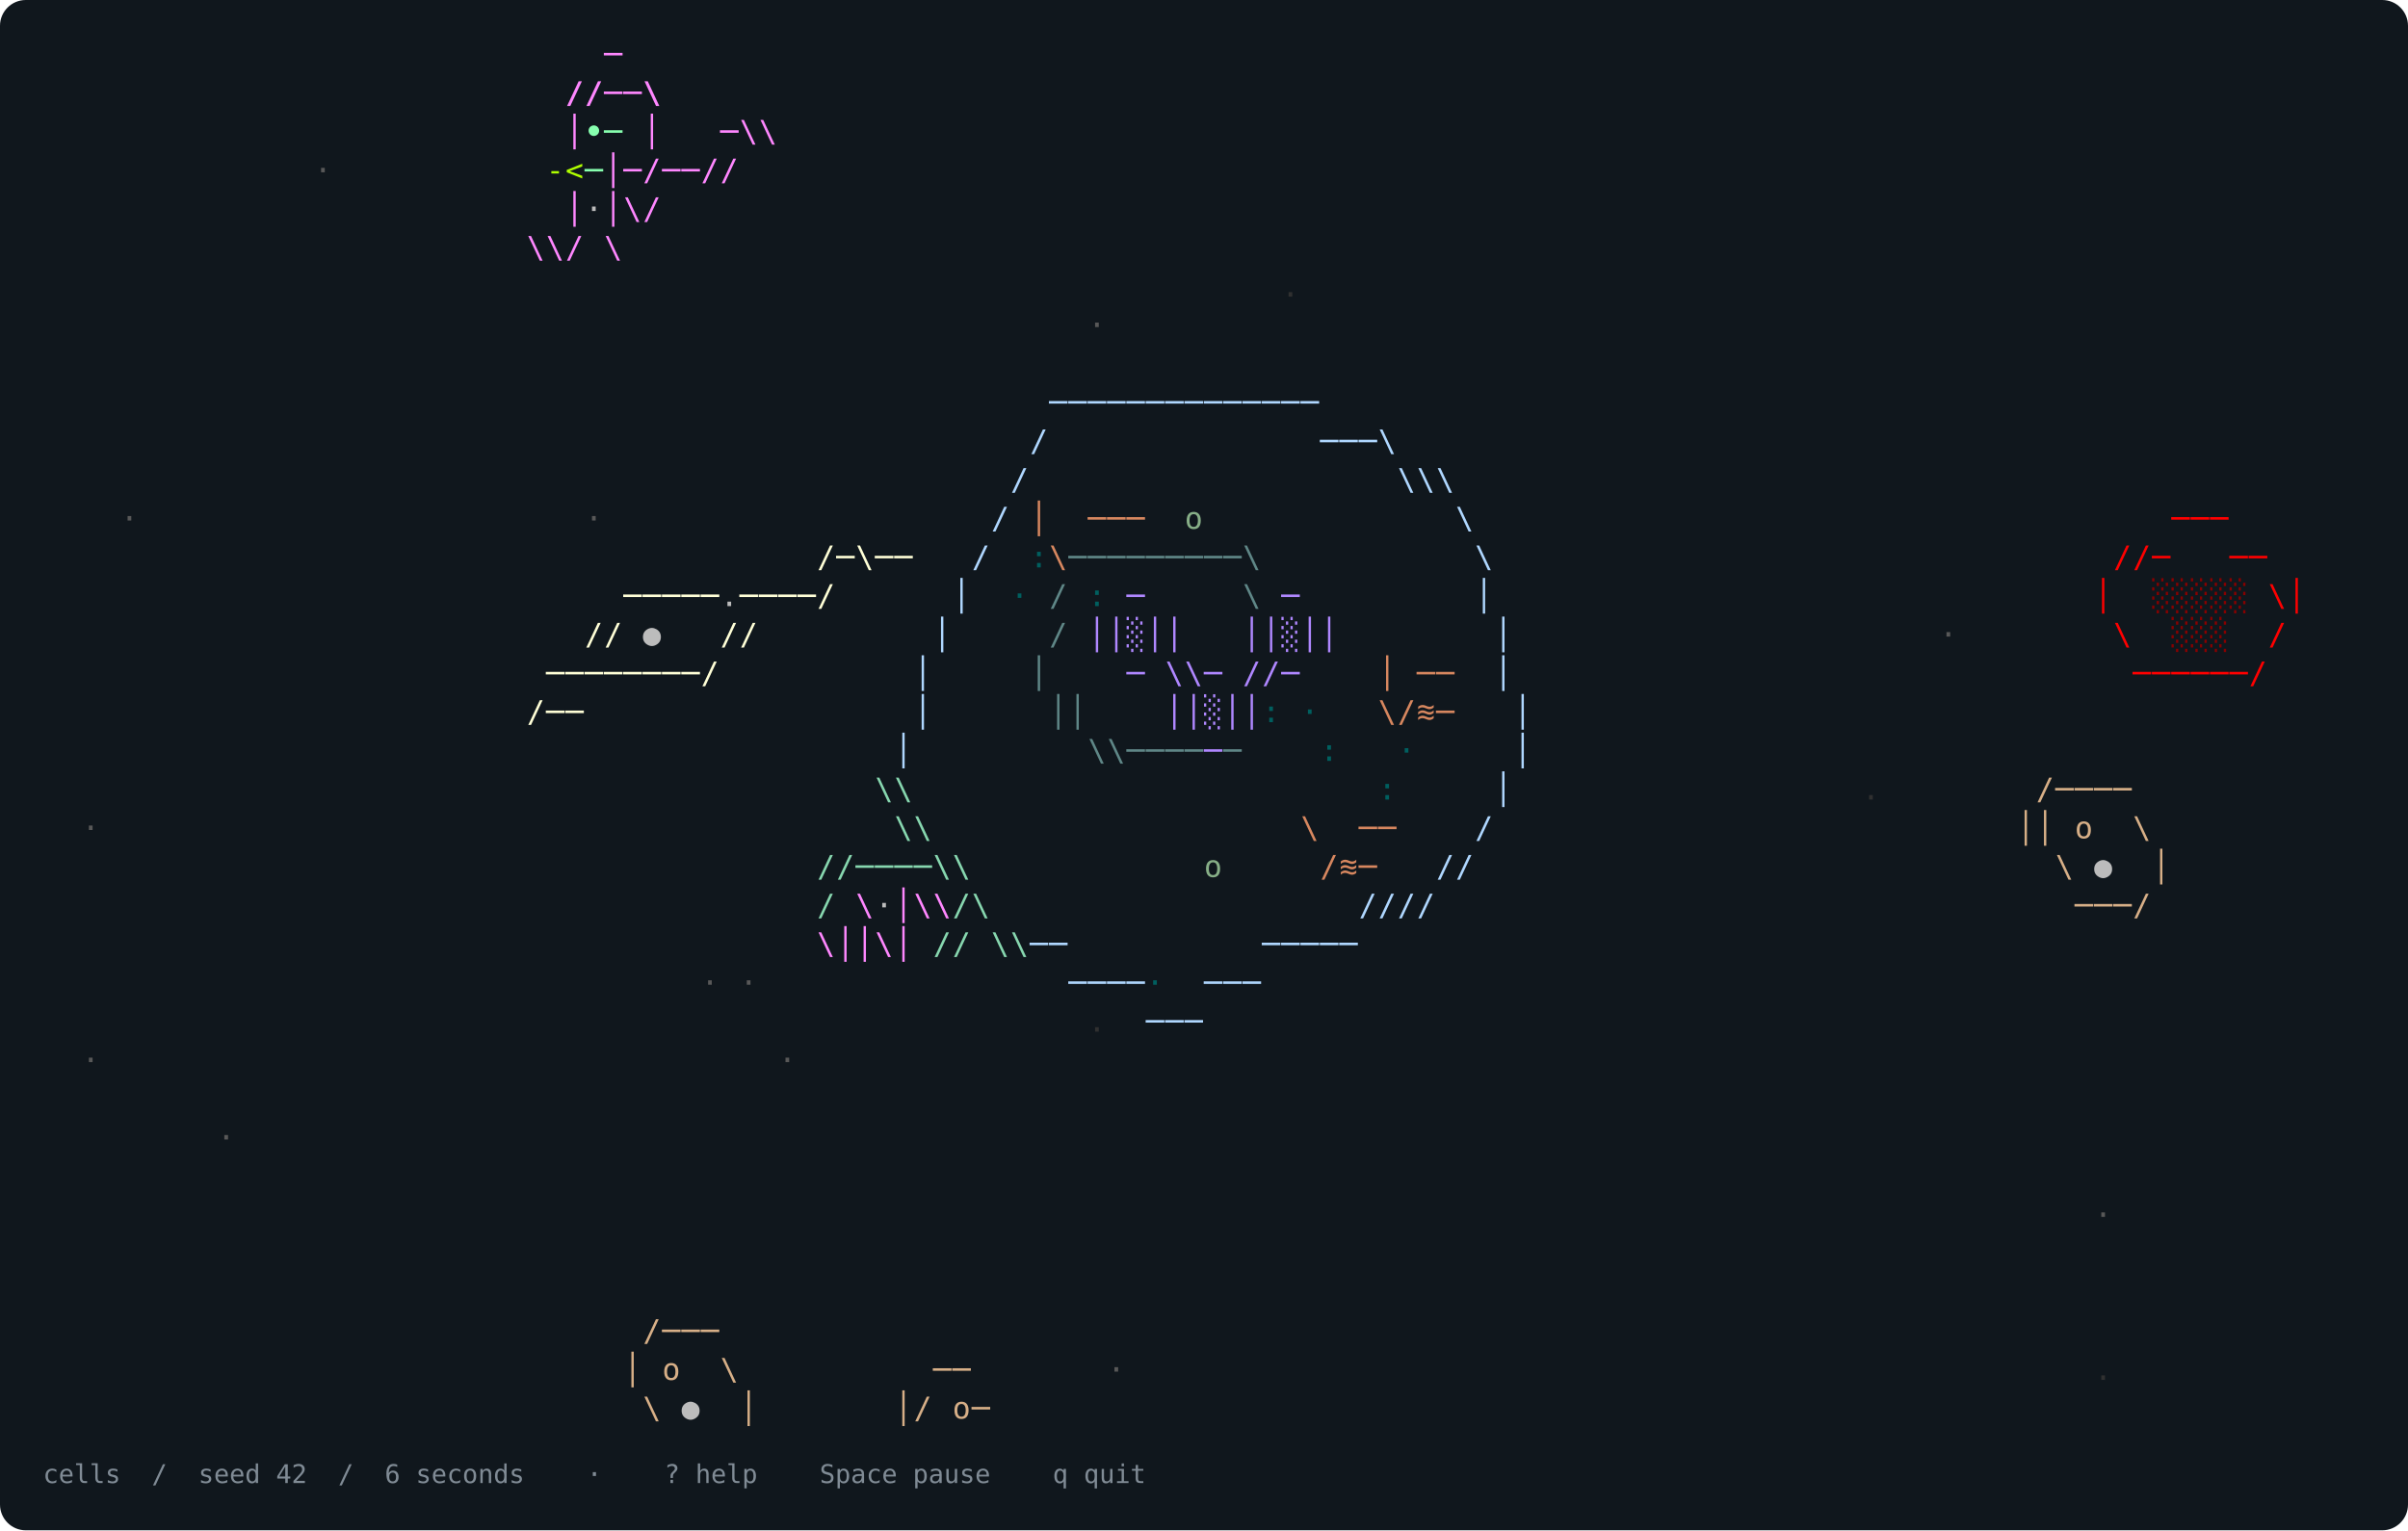
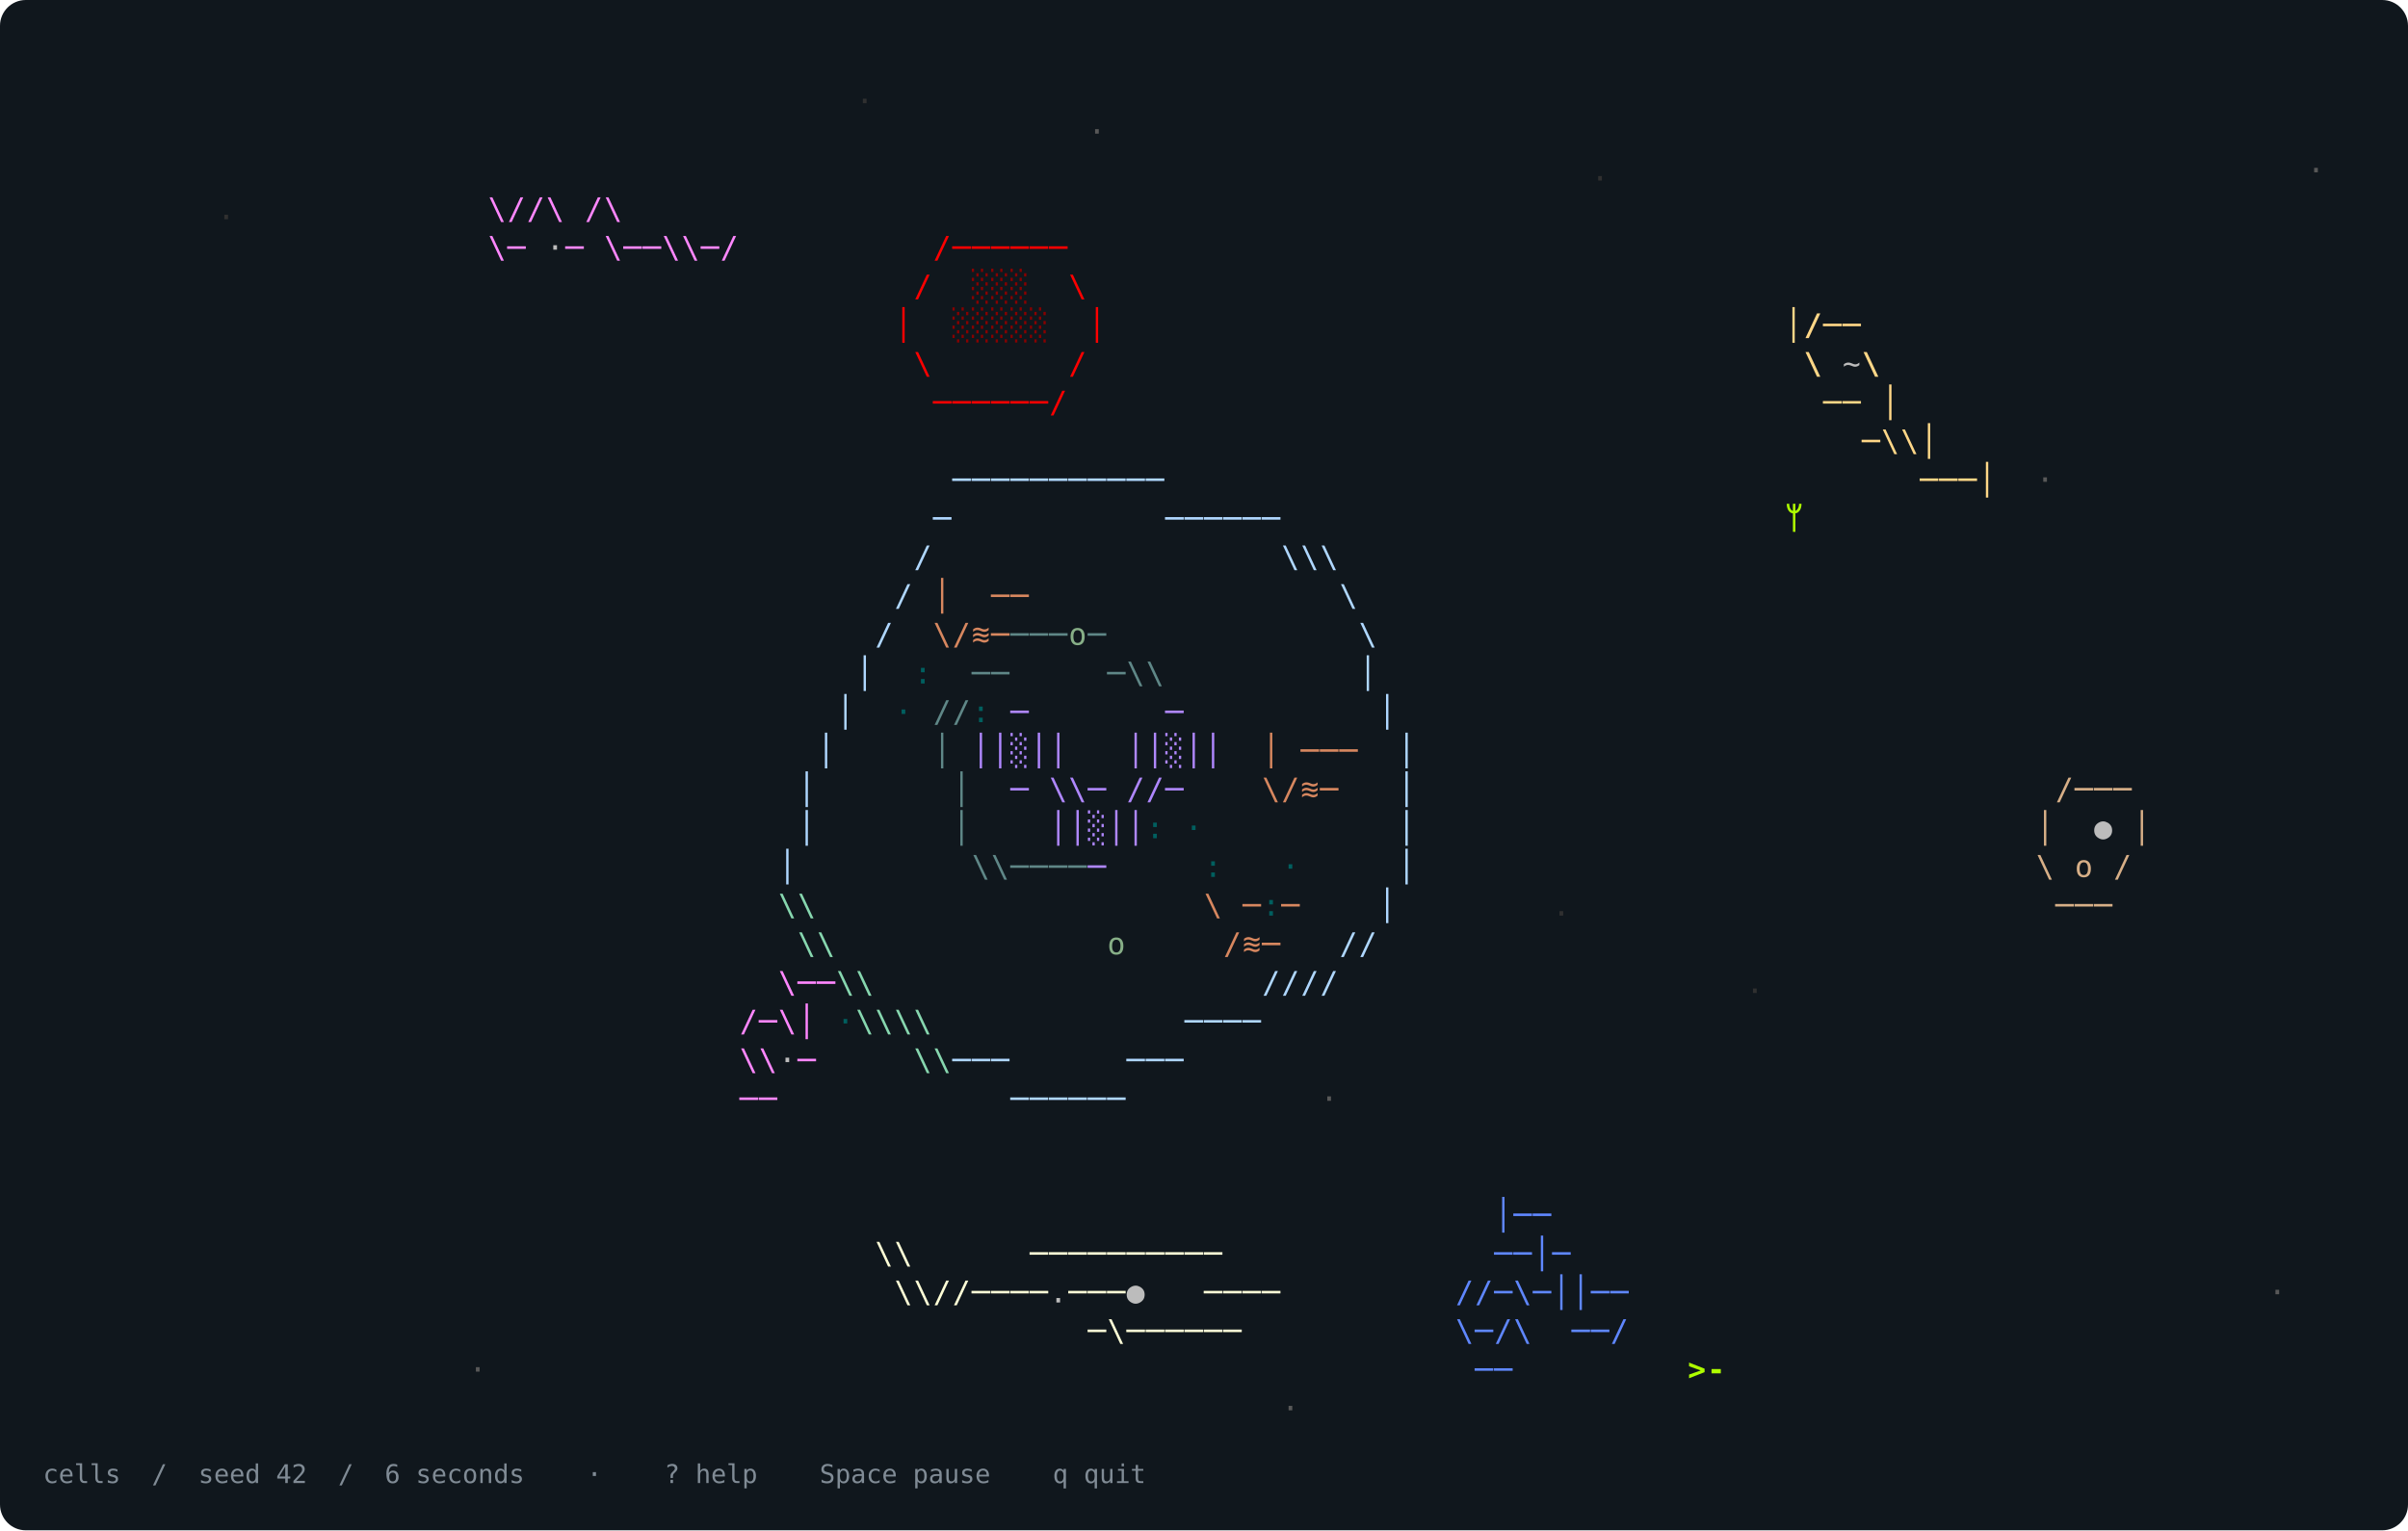
<svg xmlns="http://www.w3.org/2000/svg" width="1120" height="712" viewBox="0 0 1120 712">
  <rect width="1120" height="712" rx="12" fill="#10171d" />
  <g font-family="DejaVu Sans Mono,monospace" font-size="14" xml:space="preserve">
-     <text x="281" y="30" fill="#ff87ff" font-weight="bold">─</text>
-     <text x="263" y="48" fill="#ff87ff" font-weight="bold">/</text>
-     <text x="272" y="48" fill="#ff87ff" font-weight="bold">/</text>
-     <text x="281" y="48" fill="#ff87ff" font-weight="bold">─</text>
-     <text x="290" y="48" fill="#ff87ff" font-weight="bold">─</text>
-     <text x="299" y="48" fill="#ff87ff" font-weight="bold">\</text>
-     <text x="263" y="66" fill="#ff87ff" font-weight="bold">│</text>
-     <text x="272" y="66" fill="#87ffaf" font-weight="bold">•</text>
-     <text x="281" y="66" fill="#87ffaf">─</text>
-     <text x="299" y="66" fill="#ff87ff" font-weight="bold">│</text>
-     <text x="335" y="66" fill="#ff87ff">─</text>
-     <text x="344" y="66" fill="#ff87ff">\</text>
-     <text x="353" y="66" fill="#ff87ff">\</text>
-     <text x="146" y="84" fill="#585858">·</text>
-     <text x="254" y="84" fill="#afff00">-</text>
-     <text x="263" y="84" fill="#afff00">&lt;</text>
-     <text x="272" y="84" fill="#87ffaf">─</text>
-     <text x="281" y="84" fill="#ff87ff">│</text>
-     <text x="290" y="84" fill="#ff87ff">─</text>
-     <text x="299" y="84" fill="#ff87ff">/</text>
-     <text x="308" y="84" fill="#ff87ff">─</text>
-     <text x="317" y="84" fill="#ff87ff">─</text>
-     <text x="326" y="84" fill="#ff87ff">/</text>
-     <text x="335" y="84" fill="#ff87ff">/</text>
-     <text x="263" y="102" fill="#ff87ff">│</text>
-     <text x="272" y="102" fill="#bcbcbc">·</text>
-     <text x="281" y="102" fill="#ff87ff">│</text>
-     <text x="290" y="102" fill="#ff87ff">\</text>
-     <text x="299" y="102" fill="#ff87ff">/</text>
-     <text x="245" y="120" fill="#ff87ff">\</text>
-     <text x="254" y="120" fill="#ff87ff">\</text>
-     <text x="263" y="120" fill="#ff87ff">/</text>
+     <text x="398" y="48" fill="#303030">.</text>
+     <text x="506" y="66" fill="#585858">·</text>
+     <text x="740" y="84" fill="#303030">.</text>
+     <text x="1073" y="84" fill="#585858">·</text>
+     <text x="101" y="102" fill="#303030">.</text>
+     <text x="227" y="102" fill="#ff87ff">\</text>
+     <text x="236" y="102" fill="#ff87ff">/</text>
+     <text x="245" y="102" fill="#ff87ff">/</text>
+     <text x="254" y="102" fill="#ff87ff">\</text>
+     <text x="272" y="102" fill="#ff87ff">/</text>
+     <text x="281" y="102" fill="#ff87ff">\</text>
+     <text x="227" y="120" fill="#ff87ff">\</text>
+     <text x="236" y="120" fill="#ff87ff">─</text>
+     <text x="254" y="120" fill="#bcbcbc">·</text>
+     <text x="263" y="120" fill="#ff87ff">─</text>
    <text x="281" y="120" fill="#ff87ff">\</text>
-     <text x="596" y="138" fill="#303030">.</text>
-     <text x="506" y="156" fill="#585858">·</text>
-     <text x="488" y="192" fill="#afd7ff">─</text>
-     <text x="497" y="192" fill="#afd7ff">─</text>
-     <text x="506" y="192" fill="#afd7ff">─</text>
-     <text x="515" y="192" fill="#afd7ff">─</text>
-     <text x="524" y="192" fill="#afd7ff">─</text>
-     <text x="533" y="192" fill="#afd7ff">─</text>
-     <text x="542" y="192" fill="#afd7ff">─</text>
-     <text x="551" y="192" fill="#afd7ff">─</text>
-     <text x="560" y="192" fill="#afd7ff">─</text>
-     <text x="569" y="192" fill="#afd7ff">─</text>
-     <text x="578" y="192" fill="#afd7ff">─</text>
-     <text x="587" y="192" fill="#afd7ff">─</text>
-     <text x="596" y="192" fill="#afd7ff">─</text>
-     <text x="605" y="192" fill="#afd7ff">─</text>
-     <text x="479" y="210" fill="#afd7ff">/</text>
-     <text x="614" y="210" fill="#afd7ff">─</text>
-     <text x="623" y="210" fill="#afd7ff">─</text>
-     <text x="632" y="210" fill="#afd7ff">─</text>
-     <text x="641" y="210" fill="#afd7ff">\</text>
-     <text x="470" y="228" fill="#afd7ff">/</text>
-     <text x="650" y="228" fill="#afd7ff">\</text>
-     <text x="659" y="228" fill="#afd7ff">\</text>
-     <text x="668" y="228" fill="#afd7ff">\</text>
-     <text x="56" y="246" fill="#585858">·</text>
-     <text x="272" y="246" fill="#585858">·</text>
-     <text x="461" y="246" fill="#afd7ff">/</text>
-     <text x="479" y="246" fill="#d7875f">│</text>
-     <text x="506" y="246" fill="#d7875f">─</text>
-     <text x="515" y="246" fill="#d7875f">─</text>
-     <text x="524" y="246" fill="#d7875f">─</text>
-     <text x="551" y="246" fill="#87af87">o</text>
-     <text x="677" y="246" fill="#afd7ff">\</text>
-     <text x="1010" y="246" fill="#ff0000">─</text>
-     <text x="1019" y="246" fill="#ff0000">─</text>
-     <text x="1028" y="246" fill="#ff0000">─</text>
-     <text x="380" y="264" fill="#ffffd7">/</text>
-     <text x="389" y="264" fill="#ffffd7">─</text>
-     <text x="398" y="264" fill="#ffffd7">\</text>
-     <text x="407" y="264" fill="#ffffd7">─</text>
-     <text x="416" y="264" fill="#ffffd7">─</text>
-     <text x="452" y="264" fill="#afd7ff">/</text>
-     <text x="479" y="264" fill="#005f5f">:</text>
-     <text x="488" y="264" fill="#d7875f">\</text>
-     <text x="497" y="264" fill="#5f8787">─</text>
-     <text x="506" y="264" fill="#5f8787">─</text>
-     <text x="515" y="264" fill="#5f8787">─</text>
-     <text x="524" y="264" fill="#5f8787">─</text>
-     <text x="533" y="264" fill="#5f8787">─</text>
-     <text x="542" y="264" fill="#5f8787">─</text>
-     <text x="551" y="264" fill="#5f8787">─</text>
-     <text x="560" y="264" fill="#5f8787">─</text>
-     <text x="569" y="264" fill="#5f8787">─</text>
-     <text x="578" y="264" fill="#5f8787">\</text>
-     <text x="686" y="264" fill="#afd7ff">\</text>
-     <text x="983" y="264" fill="#ff0000">/</text>
-     <text x="992" y="264" fill="#ff0000">/</text>
-     <text x="1001" y="264" fill="#ff0000">─</text>
-     <text x="1037" y="264" fill="#ff0000">─</text>
-     <text x="1046" y="264" fill="#ff0000">─</text>
-     <text x="290" y="282" fill="#ffffd7">─</text>
-     <text x="299" y="282" fill="#ffffd7">─</text>
-     <text x="308" y="282" fill="#ffffd7">─</text>
-     <text x="317" y="282" fill="#ffffd7">─</text>
-     <text x="326" y="282" fill="#ffffd7">─</text>
-     <text x="335" y="282" fill="#bcbcbc">.</text>
-     <text x="344" y="282" fill="#ffffd7">─</text>
-     <text x="353" y="282" fill="#ffffd7">─</text>
-     <text x="362" y="282" fill="#ffffd7">─</text>
-     <text x="371" y="282" fill="#ffffd7">─</text>
-     <text x="380" y="282" fill="#ffffd7">/</text>
-     <text x="443" y="282" fill="#afd7ff">│</text>
-     <text x="470" y="282" fill="#005f5f">·</text>
-     <text x="488" y="282" fill="#5f8787">/</text>
-     <text x="506" y="282" fill="#005f5f">:</text>
-     <text x="524" y="282" fill="#af87ff">─</text>
-     <text x="578" y="282" fill="#5f8787">\</text>
-     <text x="596" y="282" fill="#af87ff">─</text>
-     <text x="686" y="282" fill="#afd7ff">│</text>
-     <text x="974" y="282" fill="#ff0000">│</text>
-     <text x="1001" y="282" fill="#870000">░</text>
-     <text x="1010" y="282" fill="#870000">░</text>
-     <text x="1019" y="282" fill="#870000">░</text>
-     <text x="1028" y="282" fill="#870000">░</text>
-     <text x="1037" y="282" fill="#870000">░</text>
-     <text x="1055" y="282" fill="#ff0000">\</text>
-     <text x="1064" y="282" fill="#ff0000">│</text>
-     <text x="272" y="300" fill="#ffffd7">/</text>
-     <text x="281" y="300" fill="#ffffd7">/</text>
-     <text x="299" y="300" fill="#bcbcbc">●</text>
-     <text x="335" y="300" fill="#ffffd7">/</text>
-     <text x="344" y="300" fill="#ffffd7">/</text>
-     <text x="434" y="300" fill="#afd7ff">│</text>
-     <text x="488" y="300" fill="#5f8787">/</text>
-     <text x="506" y="300" fill="#af87ff">│</text>
-     <text x="515" y="300" fill="#af87ff">│</text>
-     <text x="524" y="300" fill="#af87ff">░</text>
-     <text x="533" y="300" fill="#af87ff">│</text>
-     <text x="542" y="300" fill="#af87ff">│</text>
-     <text x="578" y="300" fill="#af87ff">│</text>
-     <text x="587" y="300" fill="#af87ff">│</text>
-     <text x="596" y="300" fill="#af87ff">░</text>
-     <text x="605" y="300" fill="#af87ff">│</text>
-     <text x="614" y="300" fill="#af87ff">│</text>
-     <text x="695" y="300" fill="#afd7ff">│</text>
-     <text x="902" y="300" fill="#585858">·</text>
-     <text x="983" y="300" fill="#ff0000">\</text>
-     <text x="1010" y="300" fill="#870000">░</text>
-     <text x="1019" y="300" fill="#870000">░</text>
-     <text x="1028" y="300" fill="#870000">░</text>
-     <text x="1055" y="300" fill="#ff0000">/</text>
-     <text x="254" y="318" fill="#ffffd7">─</text>
-     <text x="263" y="318" fill="#ffffd7">─</text>
-     <text x="272" y="318" fill="#ffffd7">─</text>
-     <text x="281" y="318" fill="#ffffd7">─</text>
-     <text x="290" y="318" fill="#ffffd7">─</text>
-     <text x="299" y="318" fill="#ffffd7">─</text>
-     <text x="308" y="318" fill="#ffffd7">─</text>
-     <text x="317" y="318" fill="#ffffd7">─</text>
-     <text x="326" y="318" fill="#ffffd7">/</text>
-     <text x="425" y="318" fill="#afd7ff">│</text>
-     <text x="479" y="318" fill="#5f8787">│</text>
-     <text x="524" y="318" fill="#af87ff">─</text>
-     <text x="542" y="318" fill="#af87ff">\</text>
-     <text x="551" y="318" fill="#af87ff">\</text>
-     <text x="560" y="318" fill="#af87ff">─</text>
-     <text x="578" y="318" fill="#af87ff">/</text>
-     <text x="587" y="318" fill="#af87ff">/</text>
-     <text x="596" y="318" fill="#af87ff">─</text>
-     <text x="641" y="318" fill="#d7875f">│</text>
-     <text x="659" y="318" fill="#d7875f">─</text>
-     <text x="668" y="318" fill="#d7875f">─</text>
-     <text x="695" y="318" fill="#afd7ff">│</text>
-     <text x="992" y="318" fill="#ff0000">─</text>
-     <text x="1001" y="318" fill="#ff0000">─</text>
-     <text x="1010" y="318" fill="#ff0000">─</text>
-     <text x="1019" y="318" fill="#ff0000">─</text>
-     <text x="1028" y="318" fill="#ff0000">─</text>
-     <text x="1037" y="318" fill="#ff0000">─</text>
-     <text x="1046" y="318" fill="#ff0000">/</text>
-     <text x="245" y="336" fill="#ffffd7">/</text>
-     <text x="254" y="336" fill="#ffffd7">─</text>
-     <text x="263" y="336" fill="#ffffd7">─</text>
-     <text x="425" y="336" fill="#afd7ff">│</text>
-     <text x="488" y="336" fill="#5f8787">│</text>
-     <text x="497" y="336" fill="#5f8787">│</text>
-     <text x="542" y="336" fill="#af87ff">│</text>
-     <text x="551" y="336" fill="#af87ff">│</text>
-     <text x="560" y="336" fill="#af87ff">░</text>
-     <text x="569" y="336" fill="#af87ff">│</text>
-     <text x="578" y="336" fill="#af87ff">│</text>
-     <text x="587" y="336" fill="#005f5f">:</text>
-     <text x="605" y="336" fill="#005f5f">·</text>
-     <text x="641" y="336" fill="#d7875f">\</text>
-     <text x="650" y="336" fill="#d7875f">/</text>
-     <text x="659" y="336" fill="#d7875f">≋</text>
-     <text x="668" y="336" fill="#d7875f">─</text>
-     <text x="704" y="336" fill="#afd7ff">│</text>
-     <text x="416" y="354" fill="#afd7ff">│</text>
-     <text x="506" y="354" fill="#5f8787">\</text>
-     <text x="515" y="354" fill="#5f8787">\</text>
-     <text x="524" y="354" fill="#5f8787">─</text>
-     <text x="533" y="354" fill="#5f8787">─</text>
-     <text x="542" y="354" fill="#5f8787">─</text>
-     <text x="551" y="354" fill="#5f8787">─</text>
-     <text x="560" y="354" fill="#af87ff">─</text>
-     <text x="569" y="354" fill="#5f8787">─</text>
-     <text x="614" y="354" fill="#005f5f">:</text>
-     <text x="650" y="354" fill="#005f5f">·</text>
-     <text x="704" y="354" fill="#afd7ff">│</text>
-     <text x="407" y="372" fill="#87d7af">\</text>
-     <text x="416" y="372" fill="#87d7af">\</text>
-     <text x="641" y="372" fill="#005f5f">:</text>
-     <text x="695" y="372" fill="#afd7ff">│</text>
-     <text x="866" y="372" fill="#303030">.</text>
-     <text x="947" y="372" fill="#d7af87">/</text>
-     <text x="956" y="372" fill="#d7af87">─</text>
+     <text x="290" y="120" fill="#ff87ff">─</text>
+     <text x="299" y="120" fill="#ff87ff">─</text>
+     <text x="308" y="120" fill="#ff87ff">\</text>
+     <text x="317" y="120" fill="#ff87ff">\</text>
+     <text x="326" y="120" fill="#ff87ff">─</text>
+     <text x="335" y="120" fill="#ff87ff">/</text>
+     <text x="434" y="120" fill="#ff0000">/</text>
+     <text x="443" y="120" fill="#ff0000">─</text>
+     <text x="452" y="120" fill="#ff0000">─</text>
+     <text x="461" y="120" fill="#ff0000">─</text>
+     <text x="470" y="120" fill="#ff0000">─</text>
+     <text x="479" y="120" fill="#ff0000">─</text>
+     <text x="488" y="120" fill="#ff0000">─</text>
+     <text x="425" y="138" fill="#ff0000">/</text>
+     <text x="452" y="138" fill="#870000">░</text>
+     <text x="461" y="138" fill="#870000">░</text>
+     <text x="470" y="138" fill="#870000">░</text>
+     <text x="497" y="138" fill="#ff0000">\</text>
+     <text x="416" y="156" fill="#ff0000">│</text>
+     <text x="443" y="156" fill="#870000">░</text>
+     <text x="452" y="156" fill="#870000">░</text>
+     <text x="461" y="156" fill="#870000">░</text>
+     <text x="470" y="156" fill="#870000">░</text>
+     <text x="479" y="156" fill="#870000">░</text>
+     <text x="506" y="156" fill="#ff0000">│</text>
+     <text x="830" y="156" fill="#ffd787" font-weight="bold">│</text>
+     <text x="839" y="156" fill="#ffd787" font-weight="bold">/</text>
+     <text x="848" y="156" fill="#ffd787" font-weight="bold">─</text>
+     <text x="857" y="156" fill="#ffd787" font-weight="bold">─</text>
+     <text x="425" y="174" fill="#ff0000">\</text>
+     <text x="497" y="174" fill="#ff0000">/</text>
+     <text x="839" y="174" fill="#ffd787" font-weight="bold">\</text>
+     <text x="857" y="174" fill="#bcbcbc">~</text>
+     <text x="866" y="174" fill="#ffd787" font-weight="bold">\</text>
+     <text x="434" y="192" fill="#ff0000">─</text>
+     <text x="443" y="192" fill="#ff0000">─</text>
+     <text x="452" y="192" fill="#ff0000">─</text>
+     <text x="461" y="192" fill="#ff0000">─</text>
+     <text x="470" y="192" fill="#ff0000">─</text>
+     <text x="479" y="192" fill="#ff0000">─</text>
+     <text x="488" y="192" fill="#ff0000">/</text>
+     <text x="848" y="192" fill="#ffd787" font-weight="bold">─</text>
+     <text x="857" y="192" fill="#ffd787" font-weight="bold">─</text>
+     <text x="875" y="192" fill="#ffd787" font-weight="bold">│</text>
+     <text x="866" y="210" fill="#ffd787" font-weight="bold">─</text>
+     <text x="875" y="210" fill="#ffd787">\</text>
+     <text x="884" y="210" fill="#ffd787">\</text>
+     <text x="893" y="210" fill="#ffd787">│</text>
+     <text x="443" y="228" fill="#afd7ff">─</text>
+     <text x="452" y="228" fill="#afd7ff">─</text>
+     <text x="461" y="228" fill="#afd7ff">─</text>
+     <text x="470" y="228" fill="#afd7ff">─</text>
+     <text x="479" y="228" fill="#afd7ff">─</text>
+     <text x="488" y="228" fill="#afd7ff">─</text>
+     <text x="497" y="228" fill="#afd7ff">─</text>
+     <text x="506" y="228" fill="#afd7ff">─</text>
+     <text x="515" y="228" fill="#afd7ff">─</text>
+     <text x="524" y="228" fill="#afd7ff">─</text>
+     <text x="533" y="228" fill="#afd7ff">─</text>
+     <text x="893" y="228" fill="#ffd787">─</text>
+     <text x="902" y="228" fill="#ffd787">─</text>
+     <text x="911" y="228" fill="#ffd787">─</text>
+     <text x="920" y="228" fill="#ffd787">│</text>
+     <text x="947" y="228" fill="#585858">·</text>
+     <text x="434" y="246" fill="#afd7ff">─</text>
+     <text x="542" y="246" fill="#afd7ff">─</text>
+     <text x="551" y="246" fill="#afd7ff">─</text>
+     <text x="560" y="246" fill="#afd7ff">─</text>
+     <text x="569" y="246" fill="#afd7ff">─</text>
+     <text x="578" y="246" fill="#afd7ff">─</text>
+     <text x="587" y="246" fill="#afd7ff">─</text>
+     <text x="830" y="246" fill="#afff00" font-weight="bold">ᛘ</text>
+     <text x="425" y="264" fill="#afd7ff">/</text>
+     <text x="596" y="264" fill="#afd7ff">\</text>
+     <text x="605" y="264" fill="#afd7ff">\</text>
+     <text x="614" y="264" fill="#afd7ff">\</text>
+     <text x="416" y="282" fill="#afd7ff">/</text>
+     <text x="434" y="282" fill="#d7875f">│</text>
+     <text x="461" y="282" fill="#d7875f">─</text>
+     <text x="470" y="282" fill="#d7875f">─</text>
+     <text x="623" y="282" fill="#afd7ff">\</text>
+     <text x="407" y="300" fill="#afd7ff">/</text>
+     <text x="434" y="300" fill="#d7875f">\</text>
+     <text x="443" y="300" fill="#d7875f">/</text>
+     <text x="452" y="300" fill="#d7875f">≋</text>
+     <text x="461" y="300" fill="#d7875f">─</text>
+     <text x="470" y="300" fill="#5f8787">─</text>
+     <text x="479" y="300" fill="#5f8787">─</text>
+     <text x="488" y="300" fill="#5f8787">─</text>
+     <text x="497" y="300" fill="#87af87">o</text>
+     <text x="506" y="300" fill="#5f8787">─</text>
+     <text x="632" y="300" fill="#afd7ff">\</text>
+     <text x="398" y="318" fill="#afd7ff">│</text>
+     <text x="425" y="318" fill="#005f5f">:</text>
+     <text x="452" y="318" fill="#5f8787">─</text>
+     <text x="461" y="318" fill="#5f8787">─</text>
+     <text x="515" y="318" fill="#5f8787">─</text>
+     <text x="524" y="318" fill="#5f8787">\</text>
+     <text x="533" y="318" fill="#5f8787">\</text>
+     <text x="632" y="318" fill="#afd7ff">│</text>
+     <text x="389" y="336" fill="#afd7ff">│</text>
+     <text x="416" y="336" fill="#005f5f">·</text>
+     <text x="434" y="336" fill="#5f8787">/</text>
+     <text x="443" y="336" fill="#5f8787">/</text>
+     <text x="452" y="336" fill="#005f5f">:</text>
+     <text x="470" y="336" fill="#af87ff">─</text>
+     <text x="542" y="336" fill="#af87ff">─</text>
+     <text x="641" y="336" fill="#afd7ff">│</text>
+     <text x="380" y="354" fill="#afd7ff">│</text>
+     <text x="434" y="354" fill="#5f8787">│</text>
+     <text x="452" y="354" fill="#af87ff">│</text>
+     <text x="461" y="354" fill="#af87ff">│</text>
+     <text x="470" y="354" fill="#af87ff">░</text>
+     <text x="479" y="354" fill="#af87ff">│</text>
+     <text x="488" y="354" fill="#af87ff">│</text>
+     <text x="524" y="354" fill="#af87ff">│</text>
+     <text x="533" y="354" fill="#af87ff">│</text>
+     <text x="542" y="354" fill="#af87ff">░</text>
+     <text x="551" y="354" fill="#af87ff">│</text>
+     <text x="560" y="354" fill="#af87ff">│</text>
+     <text x="587" y="354" fill="#d7875f">│</text>
+     <text x="605" y="354" fill="#d7875f">─</text>
+     <text x="614" y="354" fill="#d7875f">─</text>
+     <text x="623" y="354" fill="#d7875f">─</text>
+     <text x="650" y="354" fill="#afd7ff">│</text>
+     <text x="371" y="372" fill="#afd7ff">│</text>
+     <text x="443" y="372" fill="#5f8787">│</text>
+     <text x="470" y="372" fill="#af87ff">─</text>
+     <text x="488" y="372" fill="#af87ff">\</text>
+     <text x="497" y="372" fill="#af87ff">\</text>
+     <text x="506" y="372" fill="#af87ff">─</text>
+     <text x="524" y="372" fill="#af87ff">/</text>
+     <text x="533" y="372" fill="#af87ff">/</text>
+     <text x="542" y="372" fill="#af87ff">─</text>
+     <text x="587" y="372" fill="#d7875f">\</text>
+     <text x="596" y="372" fill="#d7875f">/</text>
+     <text x="605" y="372" fill="#d7875f">≋</text>
+     <text x="614" y="372" fill="#d7875f">─</text>
+     <text x="650" y="372" fill="#afd7ff">│</text>
+     <text x="956" y="372" fill="#d7af87">/</text>
    <text x="965" y="372" fill="#d7af87">─</text>
    <text x="974" y="372" fill="#d7af87">─</text>
    <text x="983" y="372" fill="#d7af87">─</text>
-     <text x="38" y="390" fill="#585858">·</text>
-     <text x="416" y="390" fill="#87d7af">\</text>
-     <text x="425" y="390" fill="#87d7af">\</text>
-     <text x="605" y="390" fill="#d7875f">\</text>
-     <text x="632" y="390" fill="#d7875f">─</text>
-     <text x="641" y="390" fill="#d7875f">─</text>
-     <text x="686" y="390" fill="#afd7ff">/</text>
-     <text x="938" y="390" fill="#d7af87">│</text>
+     <text x="371" y="390" fill="#afd7ff">│</text>
+     <text x="443" y="390" fill="#5f8787">│</text>
+     <text x="488" y="390" fill="#af87ff">│</text>
+     <text x="497" y="390" fill="#af87ff">│</text>
+     <text x="506" y="390" fill="#af87ff">░</text>
+     <text x="515" y="390" fill="#af87ff">│</text>
+     <text x="524" y="390" fill="#af87ff">│</text>
+     <text x="533" y="390" fill="#005f5f">:</text>
+     <text x="551" y="390" fill="#005f5f">·</text>
+     <text x="650" y="390" fill="#afd7ff">│</text>
    <text x="947" y="390" fill="#d7af87">│</text>
-     <text x="965" y="390" fill="#d7af87">o</text>
-     <text x="992" y="390" fill="#d7af87">\</text>
-     <text x="380" y="408" fill="#87d7af">/</text>
-     <text x="389" y="408" fill="#87d7af">/</text>
-     <text x="398" y="408" fill="#87d7af">─</text>
-     <text x="407" y="408" fill="#87d7af">─</text>
-     <text x="416" y="408" fill="#87d7af">─</text>
-     <text x="425" y="408" fill="#87d7af">─</text>
-     <text x="434" y="408" fill="#87d7af">\</text>
-     <text x="443" y="408" fill="#87d7af">\</text>
-     <text x="560" y="408" fill="#87af87">o</text>
-     <text x="614" y="408" fill="#d7875f">/</text>
-     <text x="623" y="408" fill="#d7875f">≋</text>
-     <text x="632" y="408" fill="#d7875f">─</text>
-     <text x="668" y="408" fill="#afd7ff">/</text>
-     <text x="677" y="408" fill="#afd7ff">/</text>
-     <text x="956" y="408" fill="#d7af87">\</text>
-     <text x="974" y="408" fill="#bcbcbc">●</text>
-     <text x="1001" y="408" fill="#d7af87">│</text>
-     <text x="380" y="426" fill="#87d7af">/</text>
-     <text x="398" y="426" fill="#ff87ff">\</text>
-     <text x="407" y="426" fill="#bcbcbc">·</text>
-     <text x="416" y="426" fill="#ff87ff">│</text>
-     <text x="425" y="426" fill="#ff87ff">\</text>
-     <text x="434" y="426" fill="#ff87ff">\</text>
-     <text x="443" y="426" fill="#87d7af">/</text>
-     <text x="452" y="426" fill="#87d7af">\</text>
-     <text x="632" y="426" fill="#afd7ff">/</text>
-     <text x="641" y="426" fill="#afd7ff">/</text>
-     <text x="650" y="426" fill="#afd7ff">/</text>
-     <text x="659" y="426" fill="#afd7ff">/</text>
+     <text x="974" y="390" fill="#bcbcbc">●</text>
+     <text x="992" y="390" fill="#d7af87">│</text>
+     <text x="362" y="408" fill="#afd7ff">│</text>
+     <text x="452" y="408" fill="#5f8787">\</text>
+     <text x="461" y="408" fill="#5f8787">\</text>
+     <text x="470" y="408" fill="#5f8787">─</text>
+     <text x="479" y="408" fill="#5f8787">─</text>
+     <text x="488" y="408" fill="#5f8787">─</text>
+     <text x="497" y="408" fill="#5f8787">─</text>
+     <text x="506" y="408" fill="#af87ff">─</text>
+     <text x="560" y="408" fill="#005f5f">:</text>
+     <text x="596" y="408" fill="#005f5f">·</text>
+     <text x="650" y="408" fill="#afd7ff">│</text>
+     <text x="947" y="408" fill="#d7af87">\</text>
+     <text x="965" y="408" fill="#d7af87">o</text>
+     <text x="983" y="408" fill="#d7af87">/</text>
+     <text x="362" y="426" fill="#87d7af">\</text>
+     <text x="371" y="426" fill="#87d7af">\</text>
+     <text x="560" y="426" fill="#d7875f">\</text>
+     <text x="578" y="426" fill="#d7875f">─</text>
+     <text x="587" y="426" fill="#005f5f">:</text>
+     <text x="596" y="426" fill="#d7875f">─</text>
+     <text x="641" y="426" fill="#afd7ff">│</text>
+     <text x="722" y="426" fill="#303030">.</text>
+     <text x="956" y="426" fill="#d7af87">─</text>
    <text x="965" y="426" fill="#d7af87">─</text>
    <text x="974" y="426" fill="#d7af87">─</text>
-     <text x="983" y="426" fill="#d7af87">─</text>
-     <text x="992" y="426" fill="#d7af87">/</text>
-     <text x="380" y="444" fill="#ff87ff">\</text>
-     <text x="389" y="444" fill="#ff87ff">│</text>
-     <text x="398" y="444" fill="#ff87ff">│</text>
-     <text x="407" y="444" fill="#ff87ff">\</text>
-     <text x="416" y="444" fill="#ff87ff">│</text>
-     <text x="434" y="444" fill="#87d7af">/</text>
-     <text x="443" y="444" fill="#87d7af">/</text>
-     <text x="461" y="444" fill="#87d7af">\</text>
-     <text x="470" y="444" fill="#87d7af">\</text>
-     <text x="479" y="444" fill="#afd7ff">─</text>
-     <text x="488" y="444" fill="#afd7ff">─</text>
-     <text x="587" y="444" fill="#afd7ff">─</text>
-     <text x="596" y="444" fill="#afd7ff">─</text>
-     <text x="605" y="444" fill="#afd7ff">─</text>
-     <text x="614" y="444" fill="#afd7ff">─</text>
-     <text x="623" y="444" fill="#afd7ff">─</text>
-     <text x="326" y="462" fill="#585858">·</text>
-     <text x="344" y="462" fill="#585858">·</text>
-     <text x="497" y="462" fill="#afd7ff">─</text>
-     <text x="506" y="462" fill="#afd7ff">─</text>
-     <text x="515" y="462" fill="#afd7ff">─</text>
-     <text x="524" y="462" fill="#afd7ff">─</text>
-     <text x="533" y="462" fill="#005f5f">·</text>
-     <text x="560" y="462" fill="#afd7ff">─</text>
-     <text x="569" y="462" fill="#afd7ff">─</text>
-     <text x="578" y="462" fill="#afd7ff">─</text>
-     <text x="506" y="480" fill="#303030">.</text>
-     <text x="533" y="480" fill="#afd7ff">─</text>
-     <text x="542" y="480" fill="#afd7ff">─</text>
+     <text x="371" y="444" fill="#87d7af">\</text>
+     <text x="380" y="444" fill="#87d7af">\</text>
+     <text x="515" y="444" fill="#87af87">o</text>
+     <text x="569" y="444" fill="#d7875f">/</text>
+     <text x="578" y="444" fill="#d7875f">≋</text>
+     <text x="587" y="444" fill="#d7875f">─</text>
+     <text x="623" y="444" fill="#afd7ff">/</text>
+     <text x="632" y="444" fill="#afd7ff">/</text>
+     <text x="362" y="462" fill="#ff87ff">\</text>
+     <text x="371" y="462" fill="#ff87ff">─</text>
+     <text x="380" y="462" fill="#ff87ff">─</text>
+     <text x="389" y="462" fill="#87d7af">\</text>
+     <text x="398" y="462" fill="#87d7af">\</text>
+     <text x="587" y="462" fill="#afd7ff">/</text>
+     <text x="596" y="462" fill="#afd7ff">/</text>
+     <text x="605" y="462" fill="#afd7ff">/</text>
+     <text x="614" y="462" fill="#afd7ff">/</text>
+     <text x="812" y="462" fill="#303030">.</text>
+     <text x="344" y="480" fill="#ff87ff">/</text>
+     <text x="353" y="480" fill="#ff87ff">─</text>
+     <text x="362" y="480" fill="#ff87ff">\</text>
+     <text x="371" y="480" fill="#ff87ff">│</text>
+     <text x="389" y="480" fill="#005f5f">·</text>
+     <text x="398" y="480" fill="#87d7af">\</text>
+     <text x="407" y="480" fill="#87d7af">\</text>
+     <text x="416" y="480" fill="#87d7af">\</text>
+     <text x="425" y="480" fill="#87d7af">\</text>
    <text x="551" y="480" fill="#afd7ff">─</text>
-     <text x="38" y="498" fill="#585858">·</text>
-     <text x="362" y="498" fill="#585858">·</text>
-     <text x="101" y="534" fill="#585858">·</text>
-     <text x="974" y="570" fill="#585858">·</text>
-     <text x="299" y="624" fill="#d7af87">/</text>
-     <text x="308" y="624" fill="#d7af87">─</text>
-     <text x="317" y="624" fill="#d7af87">─</text>
-     <text x="326" y="624" fill="#d7af87">─</text>
-     <text x="290" y="642" fill="#d7af87">│</text>
-     <text x="308" y="642" fill="#d7af87">o</text>
-     <text x="335" y="642" fill="#d7af87">\</text>
-     <text x="434" y="642" fill="#d7af87">─</text>
-     <text x="443" y="642" fill="#d7af87">─</text>
-     <text x="515" y="642" fill="#585858">·</text>
-     <text x="974" y="642" fill="#303030">.</text>
-     <text x="299" y="660" fill="#d7af87">\</text>
-     <text x="317" y="660" fill="#bcbcbc">●</text>
-     <text x="344" y="660" fill="#d7af87">│</text>
-     <text x="416" y="660" fill="#d7af87">│</text>
-     <text x="425" y="660" fill="#d7af87">/</text>
-     <text x="443" y="660" fill="#d7af87">o</text>
-     <text x="452" y="660" fill="#d7af87">─</text>
+     <text x="560" y="480" fill="#afd7ff">─</text>
+     <text x="569" y="480" fill="#afd7ff">─</text>
+     <text x="578" y="480" fill="#afd7ff">─</text>
+     <text x="344" y="498" fill="#ff87ff">\</text>
+     <text x="353" y="498" fill="#ff87ff">\</text>
+     <text x="362" y="498" fill="#bcbcbc">·</text>
+     <text x="371" y="498" fill="#ff87ff">─</text>
+     <text x="425" y="498" fill="#87d7af">\</text>
+     <text x="434" y="498" fill="#87d7af">\</text>
+     <text x="443" y="498" fill="#afd7ff">─</text>
+     <text x="452" y="498" fill="#afd7ff">─</text>
+     <text x="461" y="498" fill="#afd7ff">─</text>
+     <text x="524" y="498" fill="#afd7ff">─</text>
+     <text x="533" y="498" fill="#afd7ff">─</text>
+     <text x="542" y="498" fill="#afd7ff">─</text>
+     <text x="344" y="516" fill="#ff87ff">─</text>
+     <text x="353" y="516" fill="#ff87ff">─</text>
+     <text x="470" y="516" fill="#afd7ff">─</text>
+     <text x="479" y="516" fill="#afd7ff">─</text>
+     <text x="488" y="516" fill="#afd7ff">─</text>
+     <text x="497" y="516" fill="#afd7ff">─</text>
+     <text x="506" y="516" fill="#afd7ff">─</text>
+     <text x="515" y="516" fill="#afd7ff">─</text>
+     <text x="614" y="516" fill="#585858">·</text>
+     <text x="695" y="570" fill="#5f87ff">│</text>
+     <text x="704" y="570" fill="#5f87ff">─</text>
+     <text x="713" y="570" fill="#5f87ff">─</text>
+     <text x="407" y="588" fill="#ffffd7">\</text>
+     <text x="416" y="588" fill="#ffffd7">\</text>
+     <text x="479" y="588" fill="#ffffd7">─</text>
+     <text x="488" y="588" fill="#ffffd7">─</text>
+     <text x="497" y="588" fill="#ffffd7">─</text>
+     <text x="506" y="588" fill="#ffffd7">─</text>
+     <text x="515" y="588" fill="#ffffd7">─</text>
+     <text x="524" y="588" fill="#ffffd7">─</text>
+     <text x="533" y="588" fill="#ffffd7">─</text>
+     <text x="542" y="588" fill="#ffffd7">─</text>
+     <text x="551" y="588" fill="#ffffd7">─</text>
+     <text x="560" y="588" fill="#ffffd7">─</text>
+     <text x="695" y="588" fill="#5f87ff">─</text>
+     <text x="704" y="588" fill="#5f87ff">─</text>
+     <text x="713" y="588" fill="#5f87ff">│</text>
+     <text x="722" y="588" fill="#5f87ff">─</text>
+     <text x="416" y="606" fill="#ffffd7">\</text>
+     <text x="425" y="606" fill="#ffffd7">\</text>
+     <text x="434" y="606" fill="#ffffd7">/</text>
+     <text x="443" y="606" fill="#ffffd7">/</text>
+     <text x="452" y="606" fill="#ffffd7">─</text>
+     <text x="461" y="606" fill="#ffffd7">─</text>
+     <text x="470" y="606" fill="#ffffd7">─</text>
+     <text x="479" y="606" fill="#ffffd7">─</text>
+     <text x="488" y="606" fill="#bcbcbc">.</text>
+     <text x="497" y="606" fill="#ffffd7">─</text>
+     <text x="506" y="606" fill="#ffffd7">─</text>
+     <text x="515" y="606" fill="#ffffd7">─</text>
+     <text x="524" y="606" fill="#bcbcbc">●</text>
+     <text x="560" y="606" fill="#ffffd7">─</text>
+     <text x="569" y="606" fill="#ffffd7">─</text>
+     <text x="578" y="606" fill="#ffffd7">─</text>
+     <text x="587" y="606" fill="#ffffd7">─</text>
+     <text x="677" y="606" fill="#5f87ff">/</text>
+     <text x="686" y="606" fill="#5f87ff">/</text>
+     <text x="695" y="606" fill="#5f87ff">─</text>
+     <text x="704" y="606" fill="#5f87ff">\</text>
+     <text x="713" y="606" fill="#5f87ff">─</text>
+     <text x="722" y="606" fill="#5f87ff">│</text>
+     <text x="731" y="606" fill="#5f87ff">│</text>
+     <text x="740" y="606" fill="#5f87ff">─</text>
+     <text x="749" y="606" fill="#5f87ff">─</text>
+     <text x="1055" y="606" fill="#585858">·</text>
+     <text x="506" y="624" fill="#ffffd7">─</text>
+     <text x="515" y="624" fill="#ffffd7">\</text>
+     <text x="524" y="624" fill="#ffffd7">─</text>
+     <text x="533" y="624" fill="#ffffd7">─</text>
+     <text x="542" y="624" fill="#ffffd7">─</text>
+     <text x="551" y="624" fill="#ffffd7">─</text>
+     <text x="560" y="624" fill="#ffffd7">─</text>
+     <text x="569" y="624" fill="#ffffd7">─</text>
+     <text x="677" y="624" fill="#5f87ff">\</text>
+     <text x="686" y="624" fill="#5f87ff">─</text>
+     <text x="695" y="624" fill="#5f87ff">/</text>
+     <text x="704" y="624" fill="#5f87ff">\</text>
+     <text x="731" y="624" fill="#5f87ff">─</text>
+     <text x="740" y="624" fill="#5f87ff">─</text>
+     <text x="749" y="624" fill="#5f87ff">/</text>
+     <text x="218" y="642" fill="#585858">·</text>
+     <text x="686" y="642" fill="#5f87ff">─</text>
+     <text x="695" y="642" fill="#5f87ff">─</text>
+     <text x="785" y="642" fill="#afff00" font-weight="bold">&gt;</text>
+     <text x="794" y="642" fill="#afff00" font-weight="bold">-</text>
+     <text x="596" y="660" fill="#585858">·</text>
    <text x="20" y="690" fill="#808b95" font-size="12">cells  /  seed 42  /  6 seconds    ·    ? help    Space pause    q quit</text>
  </g>
</svg>
